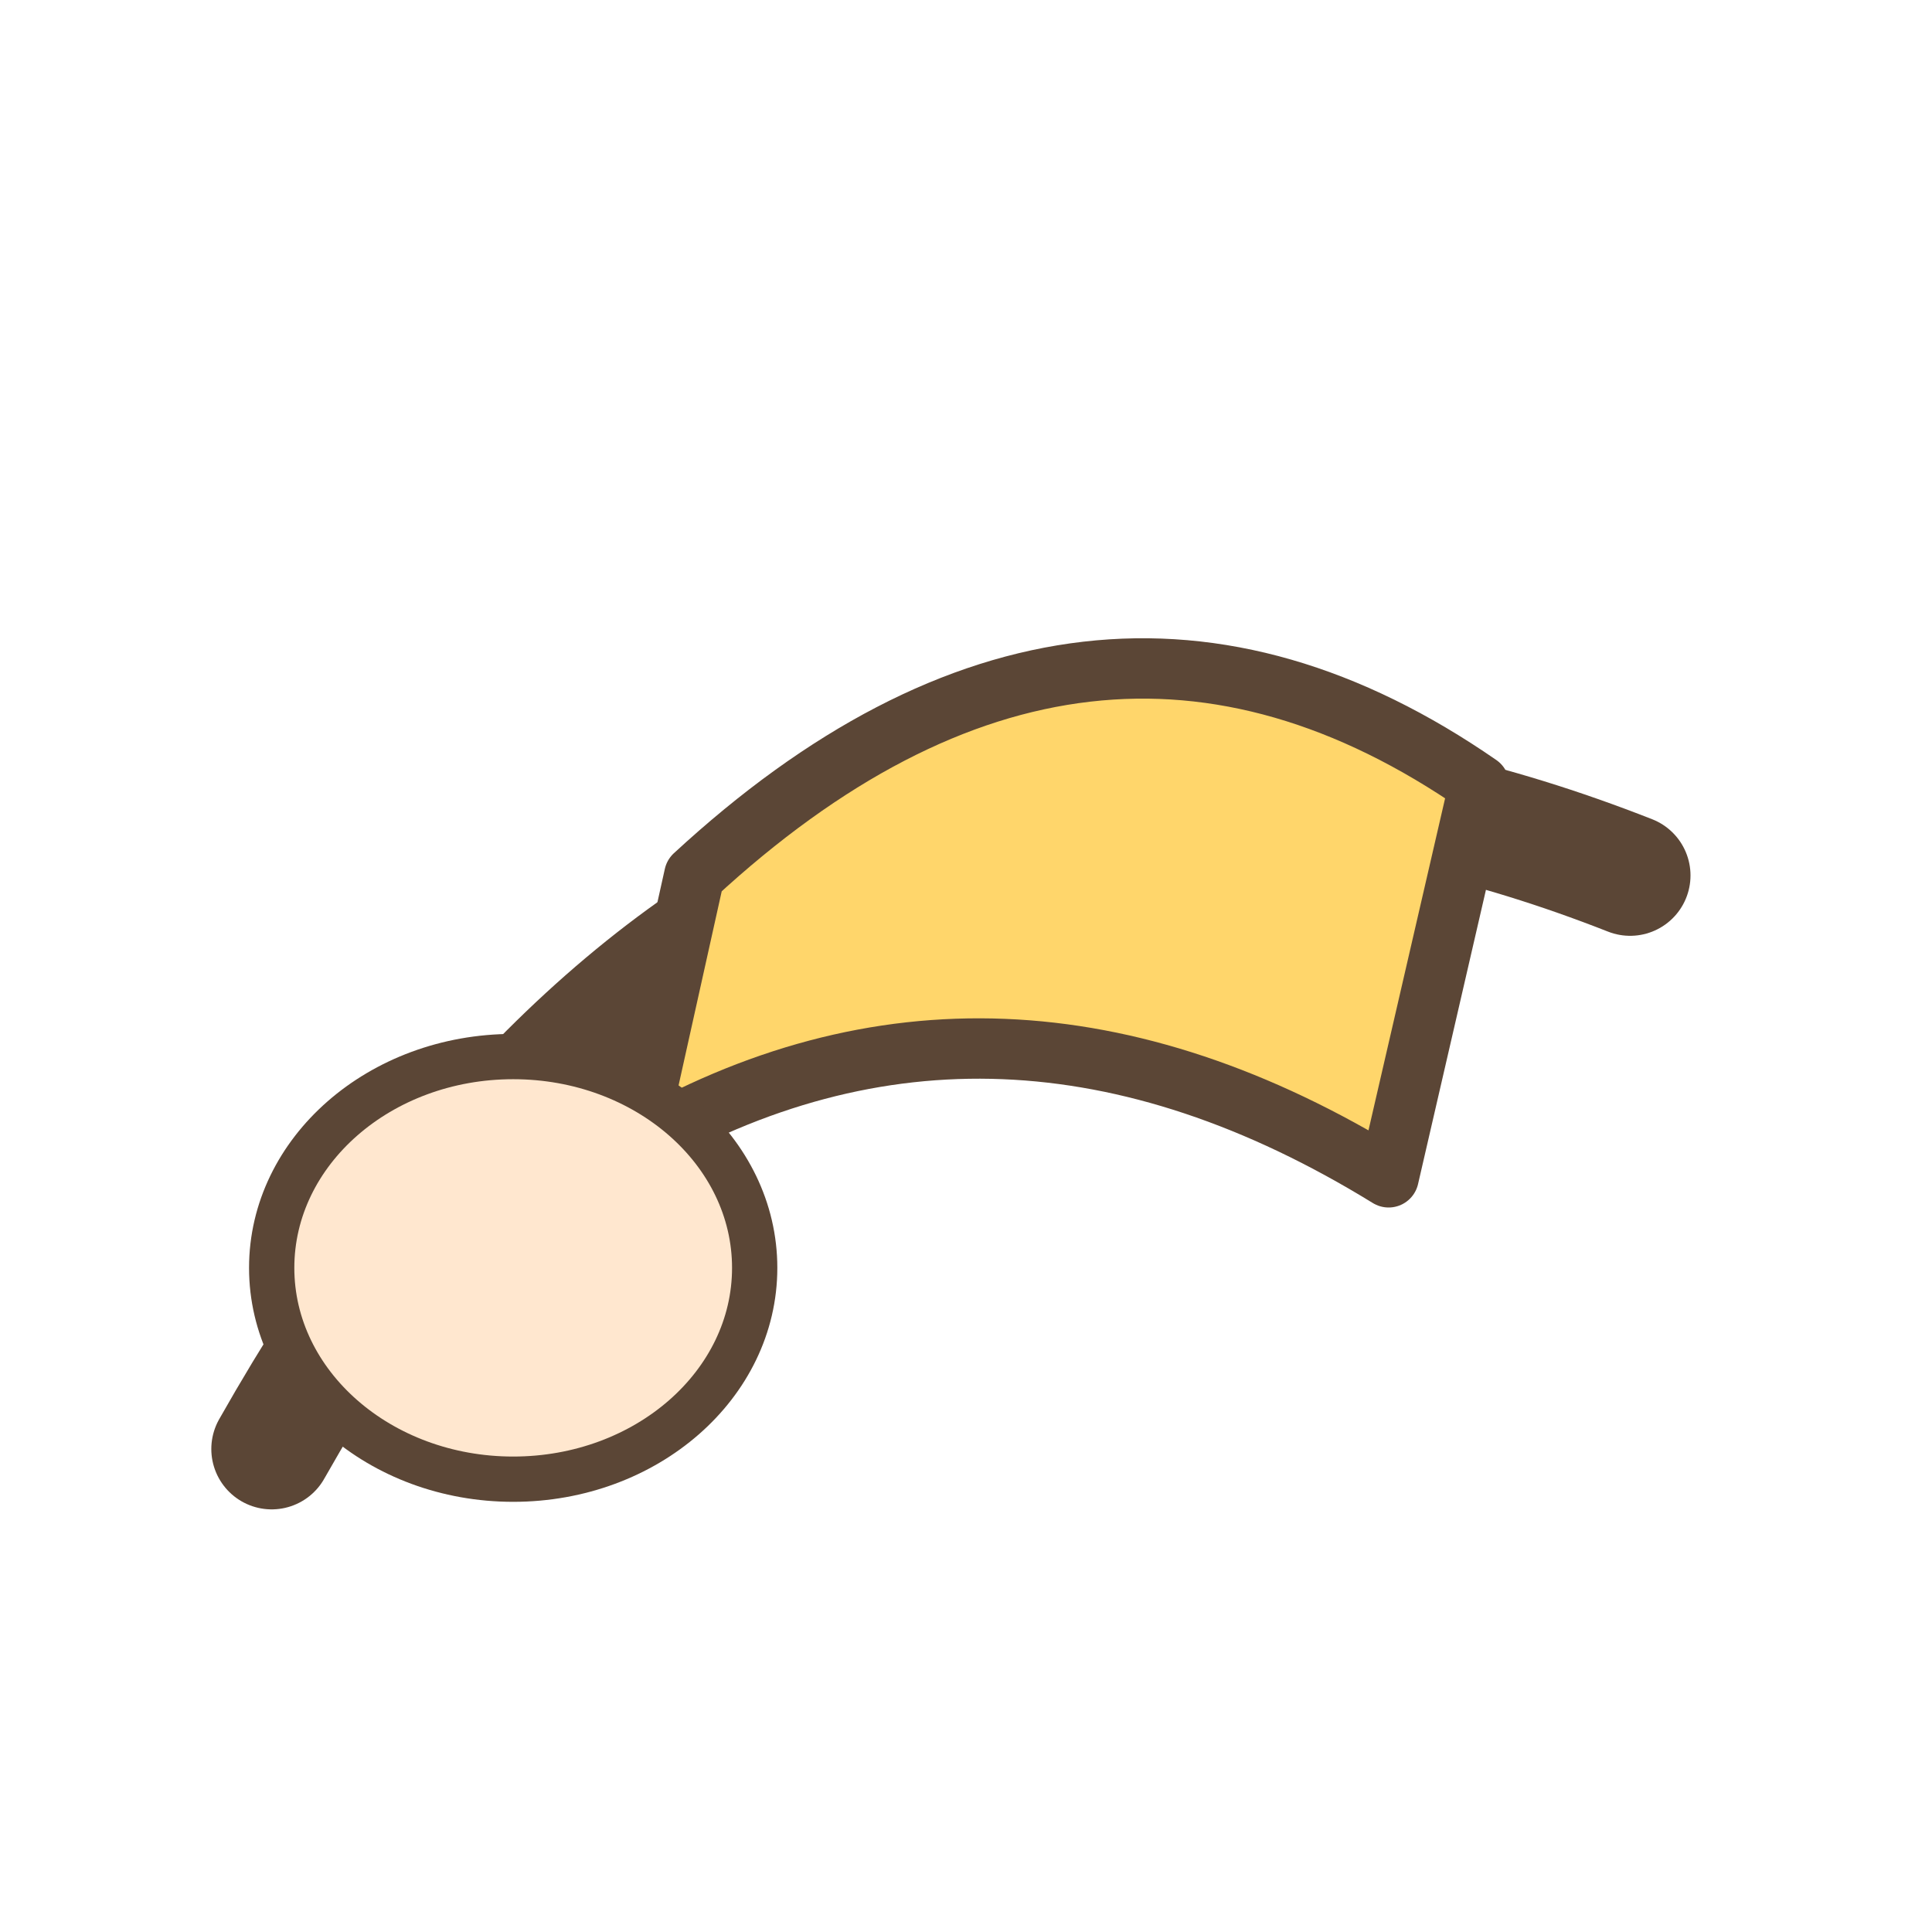
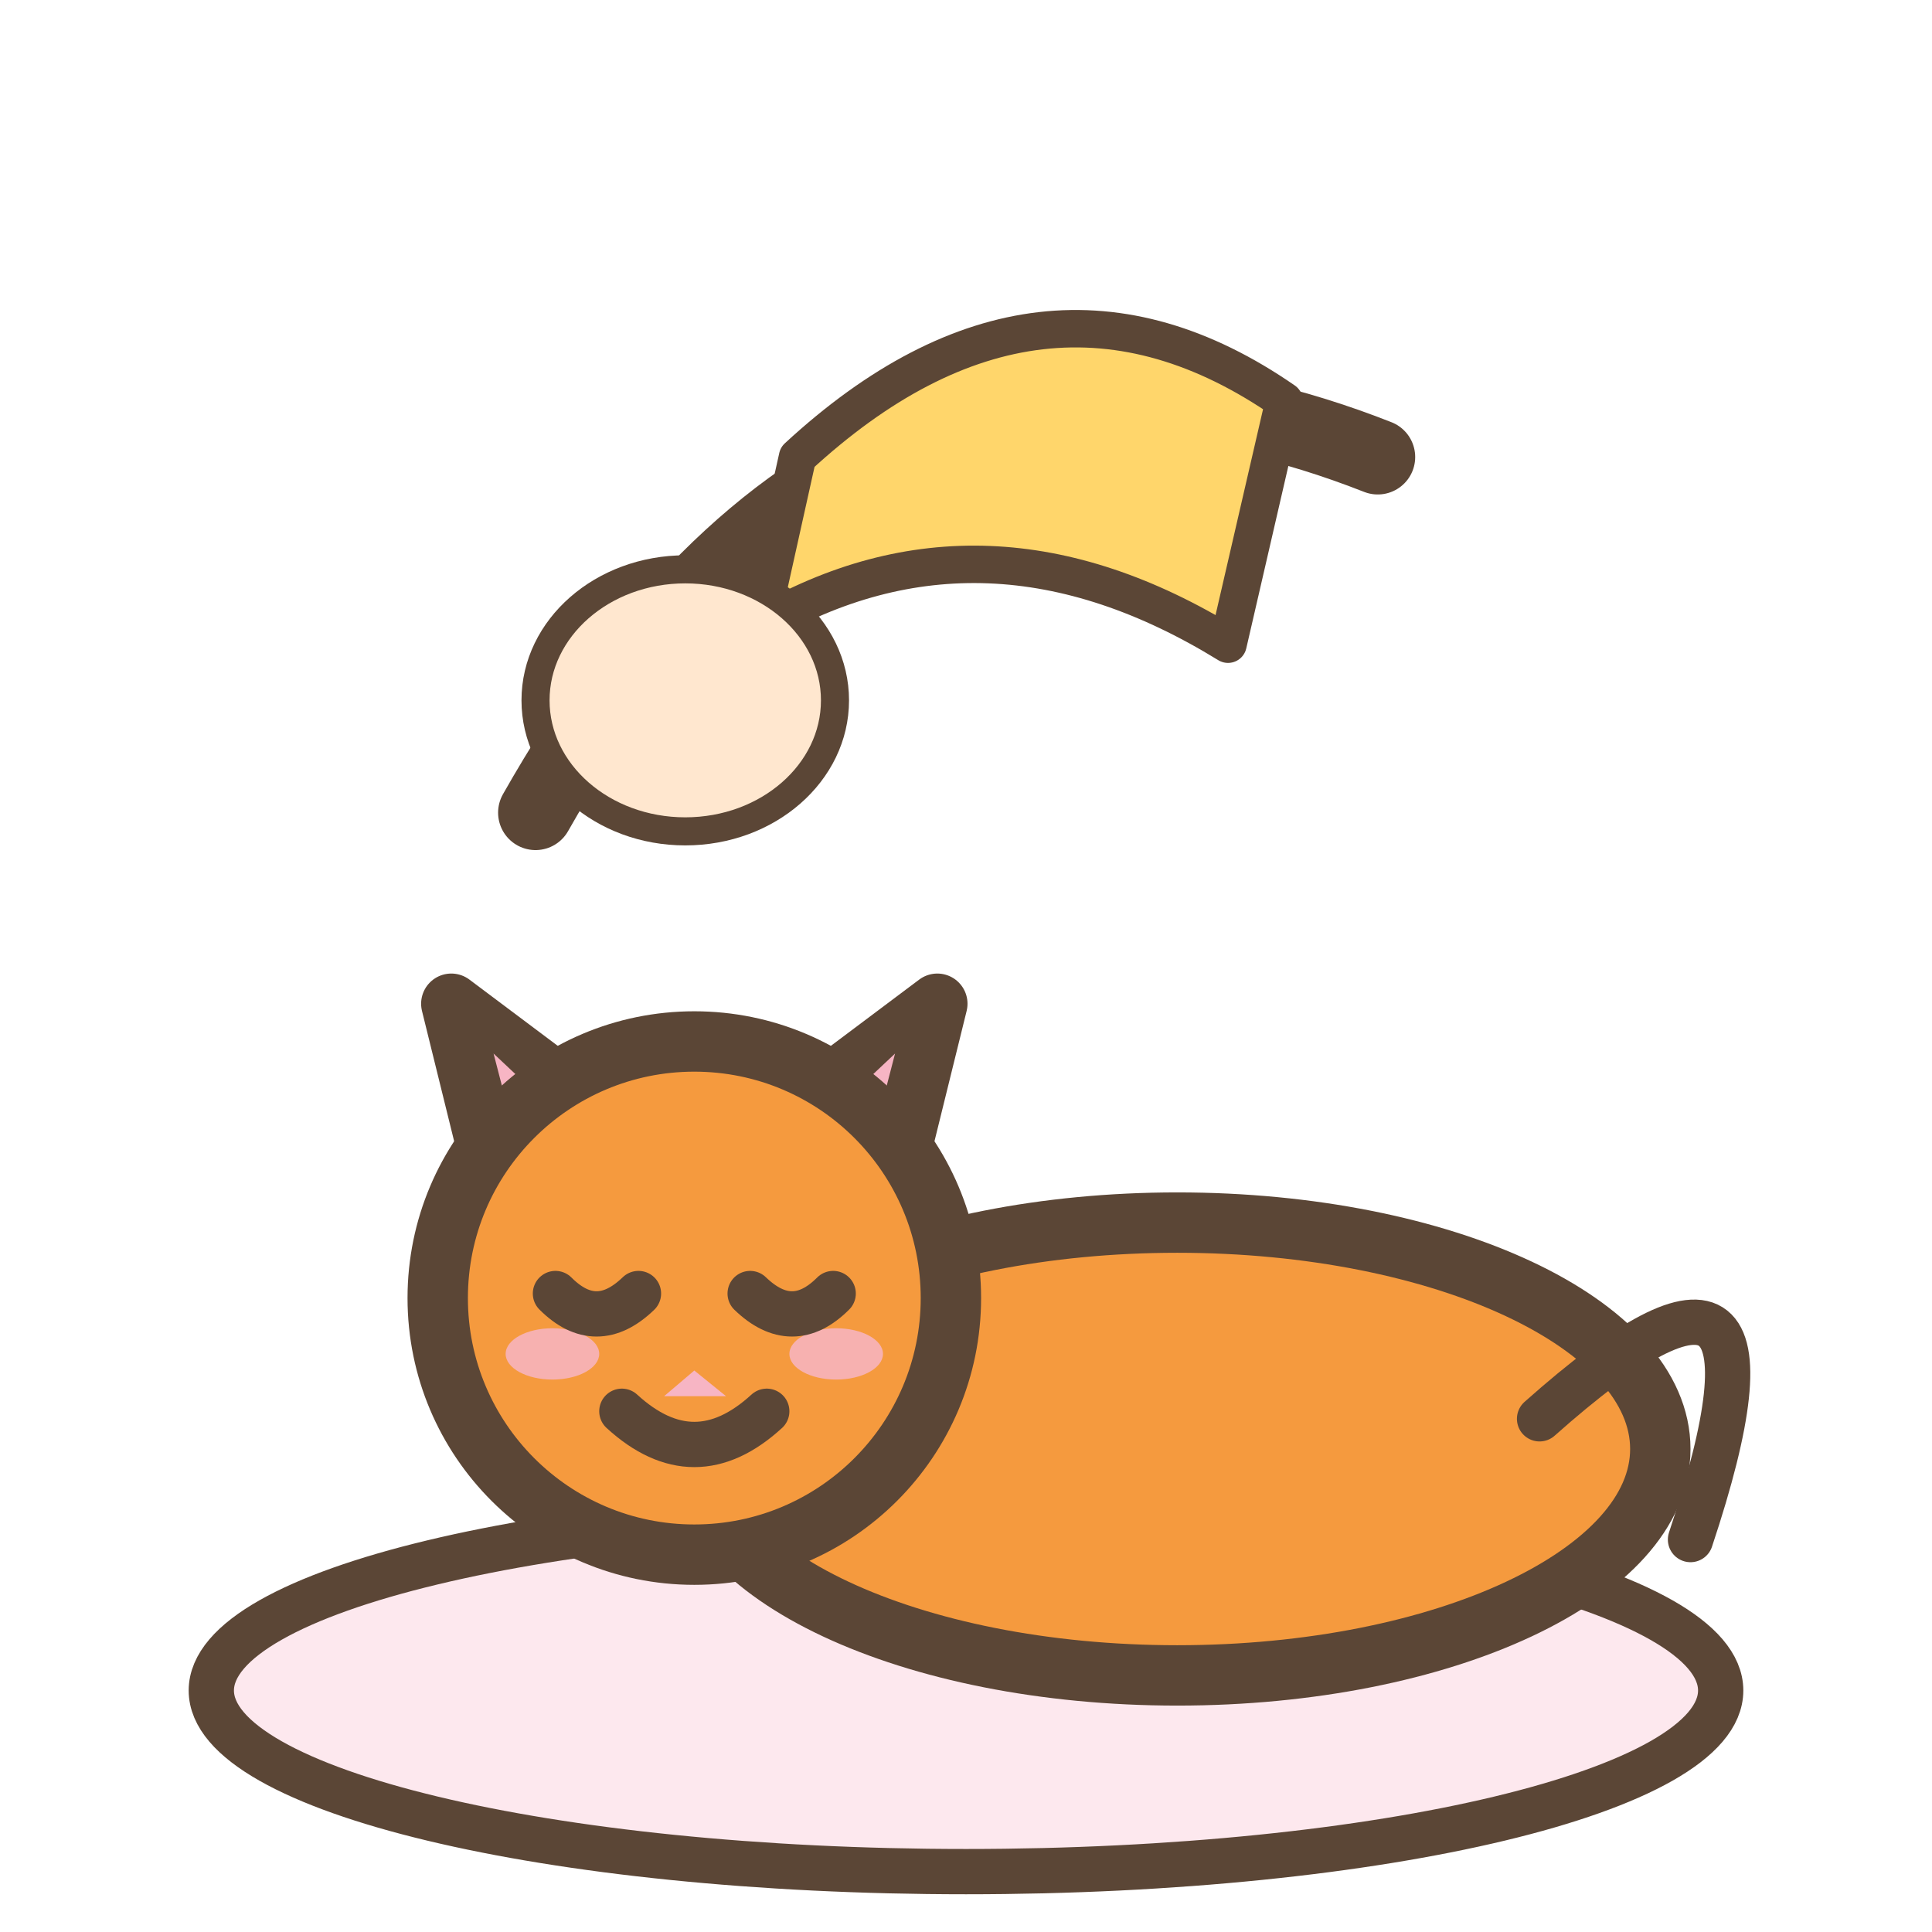
<svg xmlns="http://www.w3.org/2000/svg" viewBox="0 0 128 128" fill="none">
-   <path d="M18 96 Q52 36 108 58" fill="none" stroke="#5B4636" stroke-width="8" stroke-linecap="round" stroke-linejoin="round" />
-   <path d="M46 58 Q72 34 98 52 L92 78 Q66 62 42 76 Z" fill="#FFD66B" stroke="#5B4636" stroke-width="4" stroke-linecap="round" stroke-linejoin="round" />
-   <ellipse cx="34" cy="84" rx="16" ry="14" fill="#FFE7CF" stroke="#5B4636" stroke-width="3" stroke-linecap="round" stroke-linejoin="round" />
+   <g transform="translate(64,34) scale(0.62) translate(-64,-64)">
+     <path d="M18 96 Q52 36 108 58" fill="none" stroke="#5B4636" stroke-width="8" stroke-linecap="round" stroke-linejoin="round" />
+     <path d="M46 58 Q72 34 98 52 L92 78 Q66 62 42 76 Z" fill="#FFD66B" stroke="#5B4636" stroke-width="4" stroke-linecap="round" stroke-linejoin="round" />
+     <ellipse cx="34" cy="84" rx="16" ry="14" fill="#FFE7CF" stroke="#5B4636" stroke-width="3" stroke-linecap="round" stroke-linejoin="round" />
+   </g>
+   <ellipse cx="64" cy="112" rx="50" ry="12" fill="#FDE8EE" stroke="#5B4636" stroke-width="3" stroke-linecap="round" stroke-linejoin="round" />
+   <ellipse cx="78" cy="96" rx="32" ry="15" fill="#F59A3E" stroke="#5B4636" stroke-width="4" stroke-linecap="round" stroke-linejoin="round" />
+   <path d="M43.5 76.7 L29.9 66.5 L33.8 82.3 Z" fill="#F59A3E" stroke="#5B4636" stroke-width="4" stroke-linecap="round" stroke-linejoin="round" />
+   <path d="M41.2 77.8 L32.7 69.8 L35.5 80.6 Z" fill="#F7B5C4" />
+   <path d="M48.5 76.7 L62.1 66.5 L58.2 82.3 Z" fill="#F59A3E" stroke="#5B4636" stroke-width="4" stroke-linecap="round" stroke-linejoin="round" />
+   <path d="M50.8 77.8 L59.3 69.8 L56.5 80.6 Z" fill="#F7B5C4" />
+   <circle cx="46.0" cy="86.0" r="17.0" fill="#F59A3E" stroke="#5B4636" stroke-width="4" stroke-linecap="round" stroke-linejoin="round" />
+   <ellipse cx="36.6" cy="89.7" rx="3.1" ry="1.7" fill="#F7B5C4" opacity=".85" />
+   <ellipse cx="55.4" cy="89.7" rx="3.1" ry="1.7" fill="#F7B5C4" opacity=".85" />
+   <path d="M36.8 85.7 Q39.5 88.4 42.3 85.7" stroke="#5B4636" stroke-width="3" stroke-linecap="round" stroke-linejoin="round" />
+   <path d="M49.7 85.7 Q52.5 88.4 55.2 85.7" stroke="#5B4636" stroke-width="3" stroke-linecap="round" stroke-linejoin="round" />
+   <path d="M46.0 90.8 l-2.0 1.7 h4.1 Z" fill="#F7B5C4" />
+   <path d="M41.2 93.5 Q46.0 97.9 50.8 93.5" stroke="#5B4636" stroke-width="3" stroke-linecap="round" stroke-linejoin="round" />
+   <path d="M102 94 Q120 78 112 102" stroke="#5B4636" stroke-width="3" stroke-linecap="round" stroke-linejoin="round" fill="none" />
</svg>
